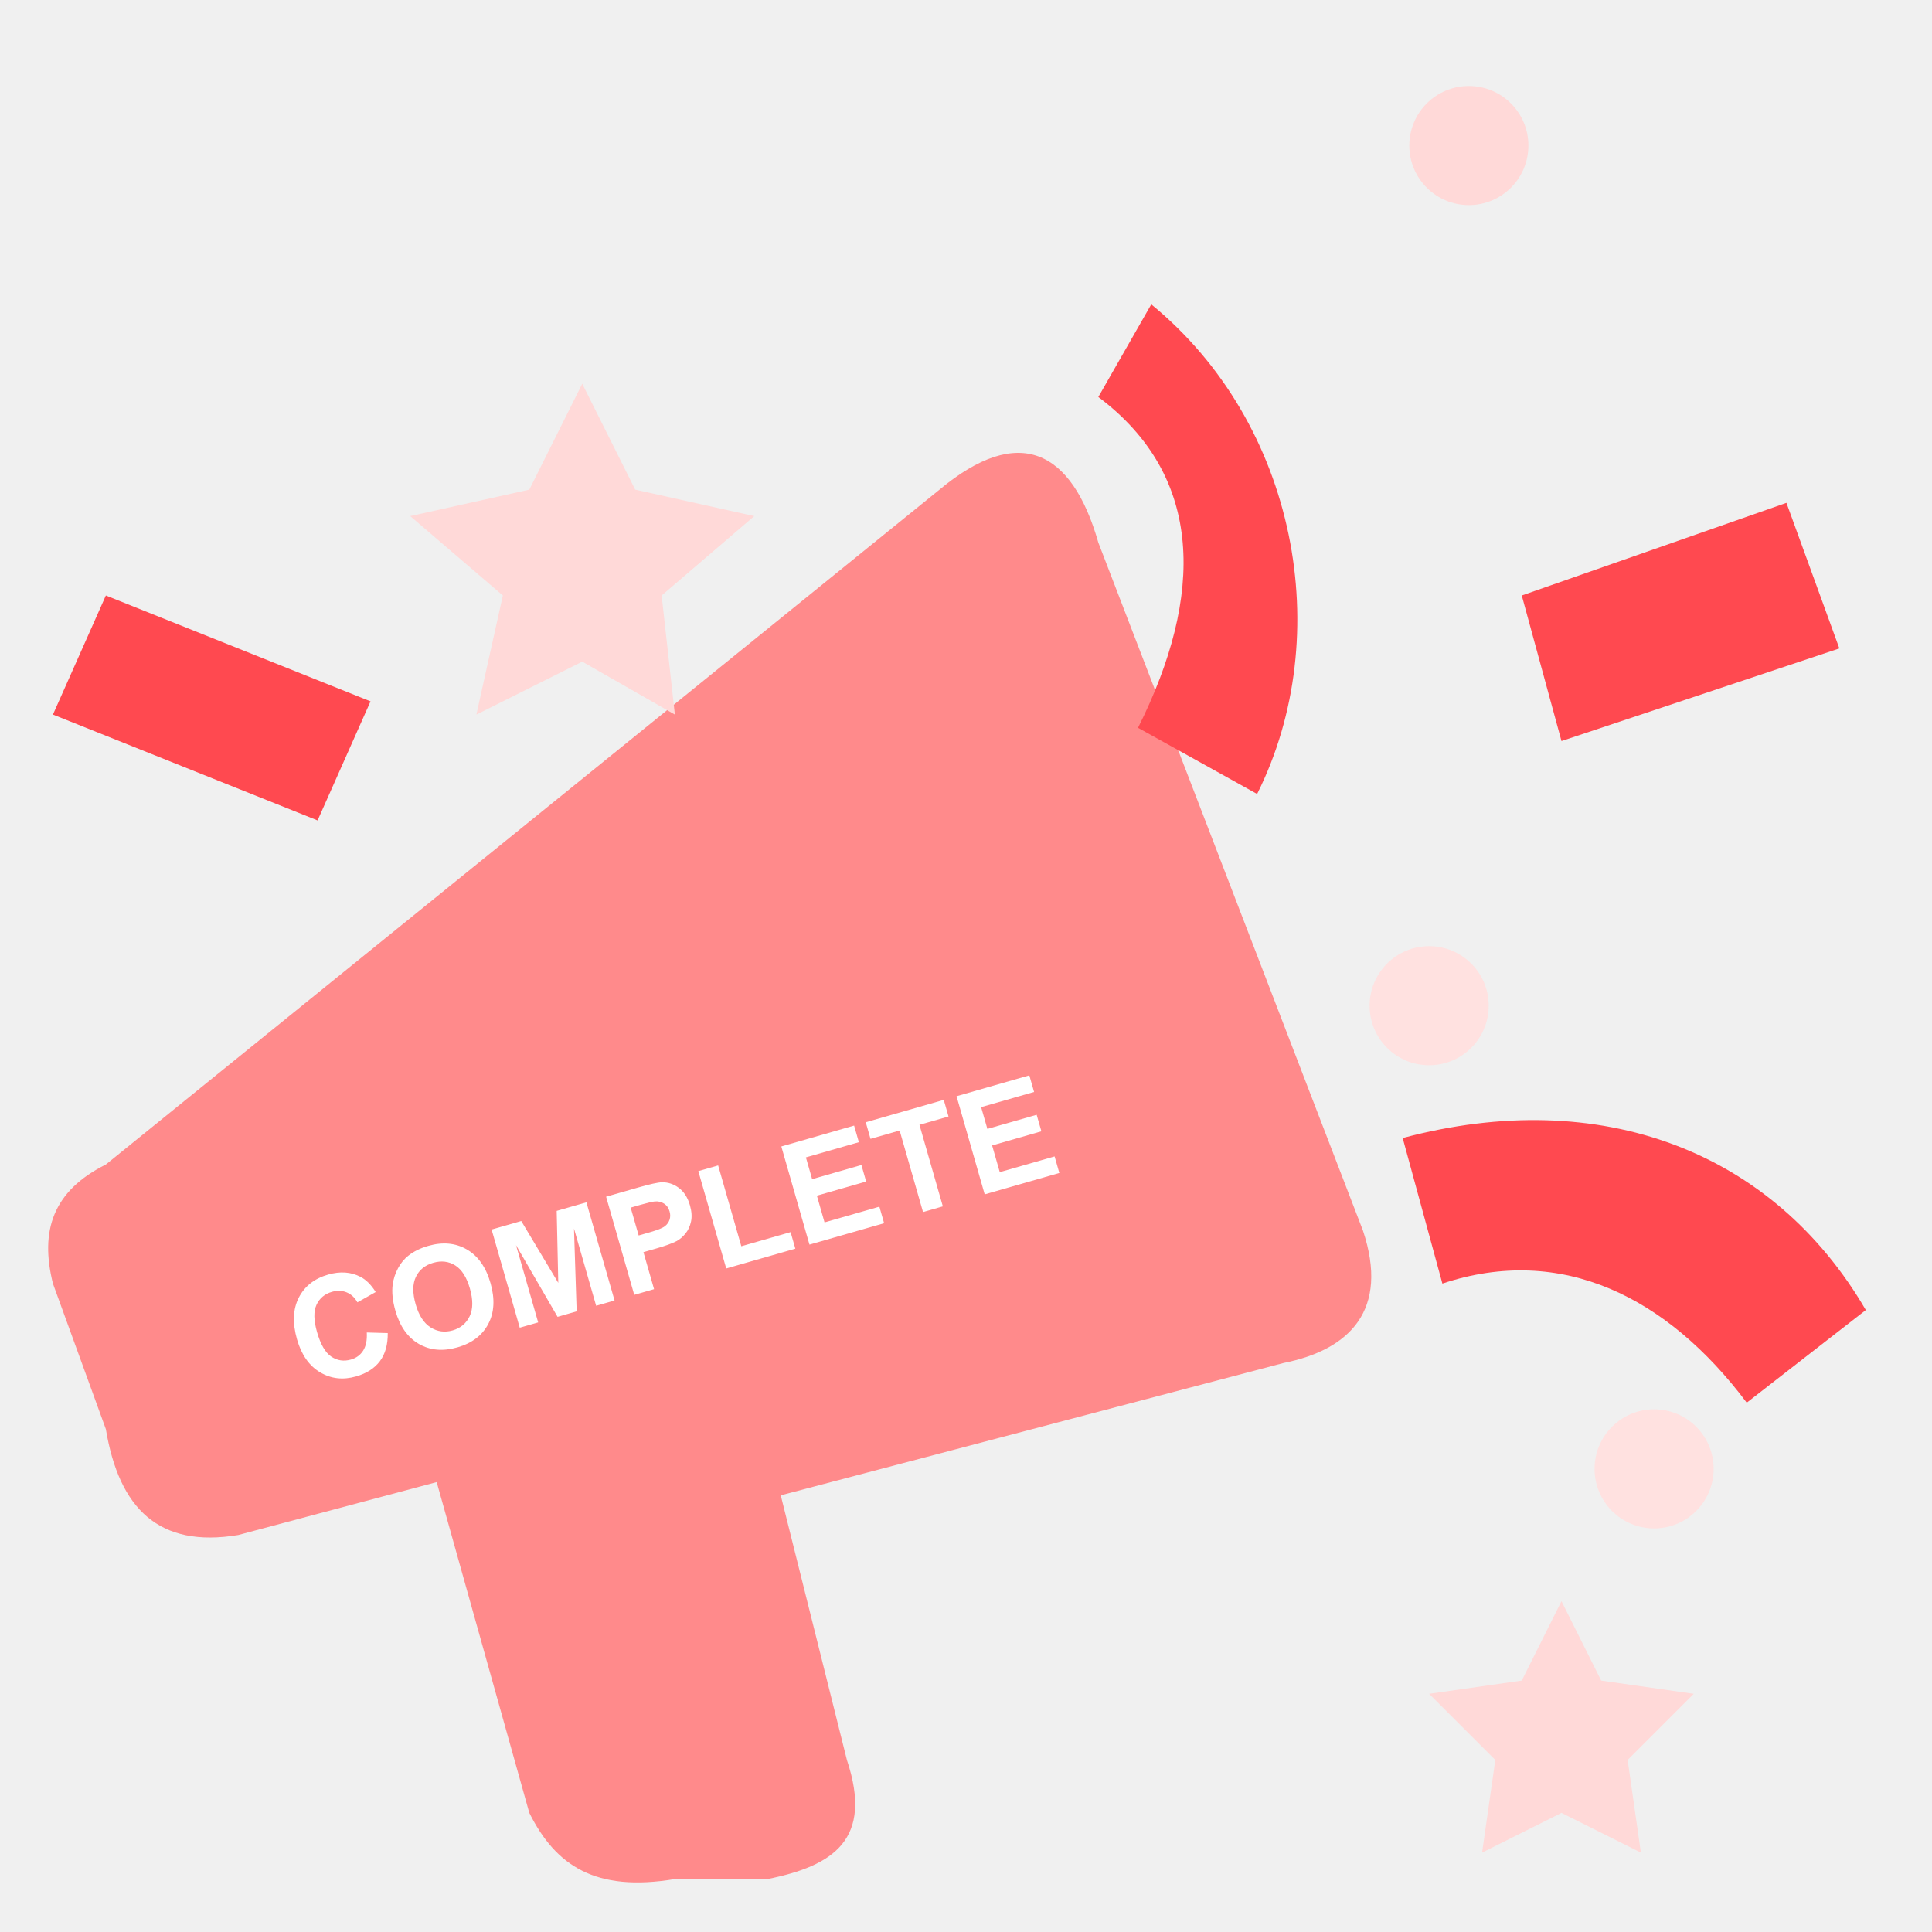
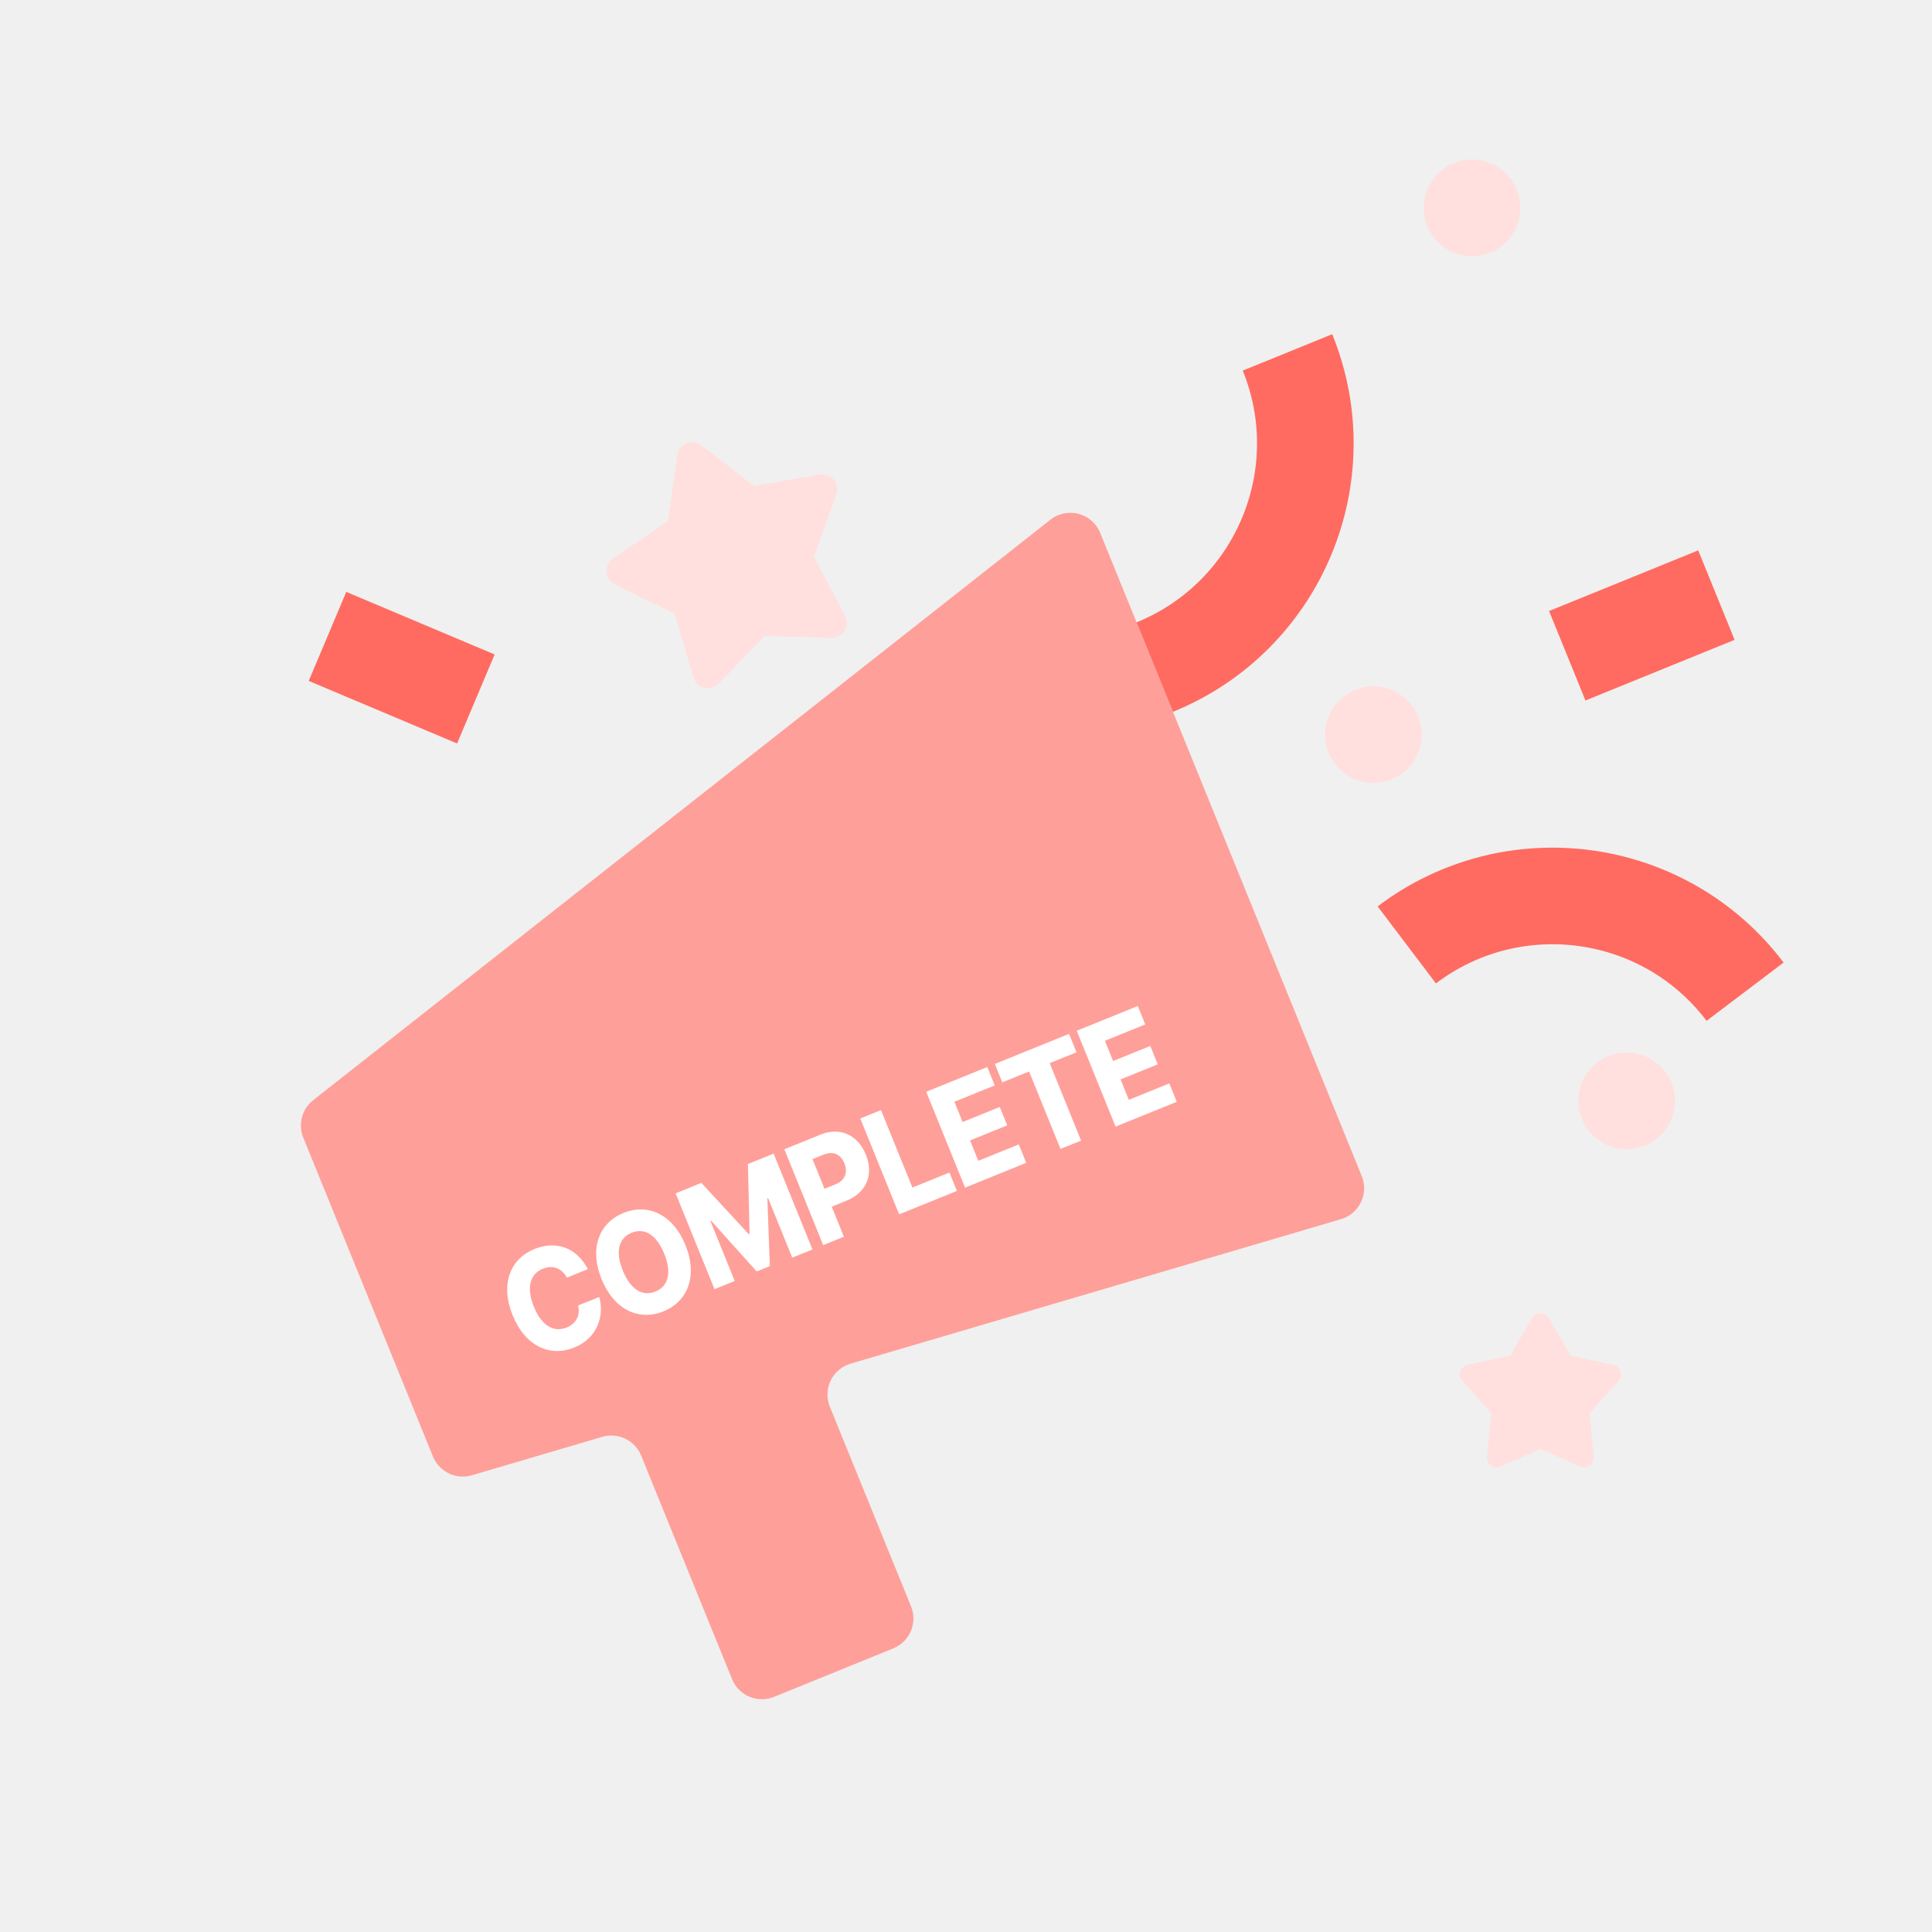
- <svg xmlns="http://www.w3.org/2000/svg" width="140" height="140" viewBox="-3 -3 146 146" fill="none">
-   <path d="M5 85L68 34C74 29 78 31 80 38L100 90C102 96 99 99 94 100L56 110L61 130C63 136 60 138 55 139L48 139C42 140 39 138 37 134L30 109L15 113C9 114 6 111 5 105L1 94C0 90 1 87 5 85Z" fill="#FF8A8B" />
-   <g transform="translate(20 102) rotate(-16) scale(0.98 -0.98)">
-     <path fill="#FFFFFF" d="M5.838 2.895L7.380 2.406Q7.025 1.117 6.201 0.491Q5.376 -0.134 4.109 -0.134Q2.541 -0.134 1.531 0.937Q0.521 2.009 0.521 3.867Q0.521 5.833 1.536 6.921Q2.551 8.008 4.206 8.008Q5.650 8.008 6.553 7.154Q7.090 6.649 7.358 5.704L5.785 5.328Q5.645 5.940 5.202 6.295Q4.759 6.649 4.125 6.649Q3.250 6.649 2.704 6.021Q2.159 5.393 2.159 3.985Q2.159 2.492 2.696 1.858Q3.233 1.225 4.093 1.225Q4.727 1.225 5.183 1.627Q5.640 2.030 5.838 2.895ZM8.422 3.889Q8.422 5.092 8.782 5.908Q9.050 6.510 9.515 6.988Q9.979 7.466 10.533 7.697Q11.269 8.008 12.230 8.008Q13.970 8.008 15.015 6.929Q16.060 5.849 16.060 3.926Q16.060 2.020 15.023 0.943Q13.986 -0.134 12.251 -0.134Q10.495 -0.134 9.458 0.937Q8.422 2.009 8.422 3.889ZM10.060 3.942Q10.060 2.605 10.678 1.915Q11.295 1.225 12.246 1.225Q13.197 1.225 13.806 1.909Q14.416 2.594 14.416 3.964Q14.416 5.317 13.823 5.983Q13.229 6.649 12.246 6.649Q11.263 6.649 10.662 5.975Q10.060 5.301 10.060 3.942ZM17.279 0L17.279 7.874L19.658 7.874L21.087 2.503L22.500 7.874L24.884 7.874L24.884 0L23.407 0L23.407 6.198L21.844 0L20.313 0L18.756 6.198L18.756 0ZM26.463 0L26.463 7.874L29.015 7.874Q30.465 7.874 30.905 7.756Q31.582 7.579 32.039 6.985Q32.495 6.392 32.495 5.452Q32.495 4.727 32.232 4.232Q31.969 3.738 31.563 3.456Q31.158 3.174 30.739 3.083Q30.169 2.970 29.090 2.970L28.053 2.970L28.053 0ZM28.053 6.542L28.053 4.308L28.923 4.308Q29.863 4.308 30.180 4.431Q30.497 4.555 30.677 4.818Q30.857 5.081 30.857 5.430Q30.857 5.860 30.604 6.139Q30.352 6.418 29.965 6.488Q29.681 6.542 28.821 6.542ZM33.843 0L33.843 7.810L35.433 7.810L35.433 1.327L39.386 1.327L39.386 0ZM40.520 0L40.520 7.874L46.358 7.874L46.358 6.542L42.109 6.542L42.109 4.796L46.062 4.796L46.062 3.470L42.109 3.470L42.109 1.327L46.508 1.327L46.508 0ZM49.629 0L49.629 6.542L47.292 6.542L47.292 7.874L53.550 7.874L53.550 6.542L51.219 6.542L51.219 0ZM54.576 0L54.576 7.874L60.414 7.874L60.414 6.542L56.166 6.542L56.166 4.796L60.119 4.796L60.119 3.470L56.166 3.470L56.166 1.327L60.564 1.327L60.564 0Z" />
+ <svg xmlns="http://www.w3.org/2000/svg" preserveAspectRatio="none" overflow="visible" style="display: block;" width="200" height="200" viewBox="0 0 200 200" fill="none">
+   <g id="ic_complete">
+     <g id="graphic">
+       <path id="Union" d="M140.97 121.753C141.712 123.58 140.716 125.649 138.824 126.206L88.05 141.167C86.158 141.724 85.161 143.793 85.904 145.62L94.311 166.294C95.005 167.999 94.184 169.944 92.479 170.637L80.128 175.66C78.422 176.353 76.478 175.533 75.784 173.828L66.373 150.684C65.728 149.097 63.985 148.258 62.343 148.742L48.85 152.719C47.208 153.203 45.465 152.364 44.82 150.777L31.395 117.765C30.836 116.389 31.254 114.809 32.421 113.89L108.74 53.799C110.483 52.427 113.054 53.108 113.89 55.162L140.97 121.753Z" fill="#FF9F99" />
+       <path id="Ellipse 213" d="M133.28 36.48C138.482 49.27 132.33 63.855 119.54 69.056" stroke="#FF6B61" stroke-width="10" />
+       <path id="Ellipse 214" d="M180.652 102.659C172.318 91.651 156.638 89.483 145.63 97.817" stroke="#FF6B61" stroke-width="10" />
+       <circle id="Ellipse 215" cx="142.173" cy="76.044" r="5" transform="rotate(-22.1296 142.173 76.044)" fill="#FFE0DE" />
+       <circle id="Ellipse 216" cx="152.383" cy="21.514" r="5" transform="rotate(-22.1296 152.383 21.5144)" fill="#FFE0DE" />
+       <circle id="Ellipse 217" cx="168.388" cy="113.962" r="5" transform="rotate(-22.1296 168.388 113.962)" fill="#FFE0DE" />
+       <line id="Line 214" x1="162.243" y1="67.883" x2="177.682" y2="61.605" stroke="#FF6B61" stroke-width="10" />
+       <line id="Line 215" x1="33.903" y1="65.88" x2="49.26" y2="72.357" stroke="#FF6B61" stroke-width="10" />
+       <path id="Vector" d="M158.583 136.452C158.672 136.299 158.8 136.172 158.953 136.083C159.107 135.995 159.28 135.949 159.457 135.949C159.635 135.949 159.808 135.995 159.962 136.083C160.115 136.172 160.243 136.299 160.332 136.452L162.596 140.338L166.993 141.291C167.166 141.328 167.326 141.41 167.457 141.529C167.589 141.648 167.686 141.799 167.741 141.967C167.796 142.136 167.805 142.315 167.769 142.488C167.732 142.662 167.651 142.822 167.533 142.954L164.536 146.309L164.99 150.784C165.008 150.96 164.979 151.138 164.907 151.3C164.834 151.461 164.721 151.601 164.578 151.705C164.434 151.809 164.266 151.874 164.09 151.893C163.914 151.912 163.736 151.884 163.574 151.813L159.457 149.998L155.341 151.813C155.179 151.884 155.001 151.912 154.825 151.893C154.649 151.874 154.481 151.809 154.337 151.705C154.194 151.601 154.081 151.461 154.008 151.3C153.936 151.138 153.907 150.96 153.925 150.784L154.379 146.309L151.382 142.955C151.264 142.823 151.182 142.662 151.146 142.489C151.109 142.316 151.119 142.136 151.173 141.967C151.228 141.799 151.326 141.648 151.457 141.529C151.589 141.41 151.749 141.328 151.922 141.291L156.319 140.338L158.583 136.452Z" fill="#FFE0DE" />
+       <path id="Vector_2" d="M70.122 47.109C70.16 46.84 70.268 46.587 70.435 46.373C70.602 46.159 70.822 45.993 71.073 45.891C71.324 45.788 71.598 45.754 71.867 45.791C72.135 45.827 72.39 45.934 72.605 46.099L78.06 50.308L84.849 49.122C85.116 49.076 85.391 49.1 85.645 49.193C85.9 49.286 86.126 49.444 86.301 49.651C86.476 49.858 86.593 50.108 86.641 50.375C86.689 50.641 86.667 50.916 86.576 51.172L84.258 57.661L87.485 63.75C87.612 63.99 87.674 64.259 87.665 64.53C87.655 64.801 87.575 65.065 87.431 65.295C87.288 65.526 87.087 65.715 86.848 65.843C86.609 65.971 86.34 66.035 86.069 66.027L79.18 65.828L74.386 70.778C74.197 70.973 73.961 71.115 73.7 71.19C73.439 71.265 73.163 71.27 72.9 71.205C72.636 71.14 72.395 71.007 72.199 70.819C72.003 70.631 71.859 70.395 71.783 70.135L69.844 63.523L63.656 60.493C63.412 60.374 63.204 60.193 63.052 59.968C62.9 59.743 62.81 59.483 62.791 59.212C62.771 58.942 62.822 58.67 62.94 58.426C63.058 58.182 63.238 57.973 63.462 57.819L69.152 53.931L70.122 47.109Z" fill="#FFE0DE" />
+     </g>
+     <g id="COMPLETE">
+       <path d="M58.687 132.258C58.15 131.295 57.22 130.922 56.198 131.336C54.848 131.883 54.478 133.326 55.261 135.258C56.072 137.259 57.34 137.958 58.652 137.426C59.636 137.027 60.084 136.176 59.853 135.136L62.029 134.27C62.569 136.11 61.92 138.495 59.447 139.497C56.974 140.499 54.388 139.409 53.066 136.148C51.739 132.872 52.88 130.287 55.315 129.301C57.51 128.411 59.669 129.1 60.857 131.379L58.687 132.258Z" fill="white" />
+       <path d="M70.956 128.897C72.283 132.173 71.13 134.762 68.682 135.754C66.222 136.751 63.598 135.677 62.276 132.415C60.949 129.139 62.09 126.555 64.55 125.558C66.997 124.566 69.628 125.622 70.956 128.897ZM68.761 129.787C67.961 127.813 66.72 127.071 65.383 127.613C64.046 128.155 63.672 129.552 64.471 131.525C65.271 133.499 66.512 134.24 67.849 133.698C69.186 133.156 69.56 131.76 68.761 129.787Z" fill="white" />
+       <path d="M69.942 123.532L72.604 122.453L77.496 127.746L77.597 127.705L77.423 120.5L80.085 119.421L84.106 129.343L82.012 130.192L79.513 124.025L79.437 124.055L79.694 131.068L78.332 131.62L73.623 126.38L73.547 126.411L76.058 132.605L73.964 133.454L69.942 123.532Z" fill="white" />
+       <path d="M85.217 128.893L81.196 118.971L84.93 117.457C86.986 116.624 88.814 117.51 89.631 119.525C90.464 121.581 89.722 123.445 87.628 124.294L86.101 124.913L87.362 128.024L85.217 128.893ZM85.351 123.063L86.487 122.602C87.496 122.193 87.788 121.357 87.411 120.425C87.033 119.493 86.252 119.124 85.243 119.533L84.107 119.993L85.351 123.063Z" fill="white" />
+       <path d="M93.078 125.707L89.056 115.785L91.201 114.916L94.45 122.933L98.285 121.379L99.057 123.284L93.078 125.707Z" fill="white" />
+       <path d="M99.903 122.941L95.882 113.019L102.202 110.457L102.974 112.362L98.798 114.054L99.648 116.151L103.496 114.592L104.268 116.497L100.42 118.056L101.276 120.167L105.464 118.469L106.236 120.374L99.903 122.941Z" fill="white" />
+       <path d="M103.757 112.045L102.985 110.14L110.668 107.026L111.44 108.931L108.664 110.056L111.914 118.073L109.782 118.937L106.532 110.92L103.757 112.045Z" fill="white" />
+       <path d="M115.485 116.626L111.463 106.704L117.783 104.142L118.556 106.047L114.38 107.739L115.23 109.836L119.077 108.277L119.849 110.182L116.002 111.741L116.857 113.852L121.046 112.154L121.818 114.059L115.485 116.626Z" fill="white" />
+     </g>
  </g>
-   <path d="M84 20C95 29 98 45 92 57L83 52C88 42 88 33 80 27L84 20Z" fill="#FF4950" />
-   <path d="M5 42L25 50L21 59L1 51L5 42Z" fill="#FF4950" />
-   <path d="M112 42L132 35L136 46L115 53L112 42Z" fill="#FF4950" />
-   <path d="M103 83C118 79 131 84 138 96L129 103C123 95 115 91 106 94L103 83Z" fill="#FF4950" />
-   <path d="M41 26L45 34L54 36L47 42L48 51L41 47L33 51L35 42L28 36L37 34L41 26Z" fill="#FFD9D8" />
-   <path d="M115 118L118 124L125 125L120 130L121 137L115 134L109 137L110 130L105 125L112 124L115 118Z" fill="#FFD9D8" />
-   <circle cx="108" cy="8" r="4.5" fill="#FFD9D8" />
-   <circle cx="105" cy="73" r="4.5" fill="#FFE1E0" />
-   <circle cx="122" cy="108" r="4.5" fill="#FFE1E0" />
</svg>
